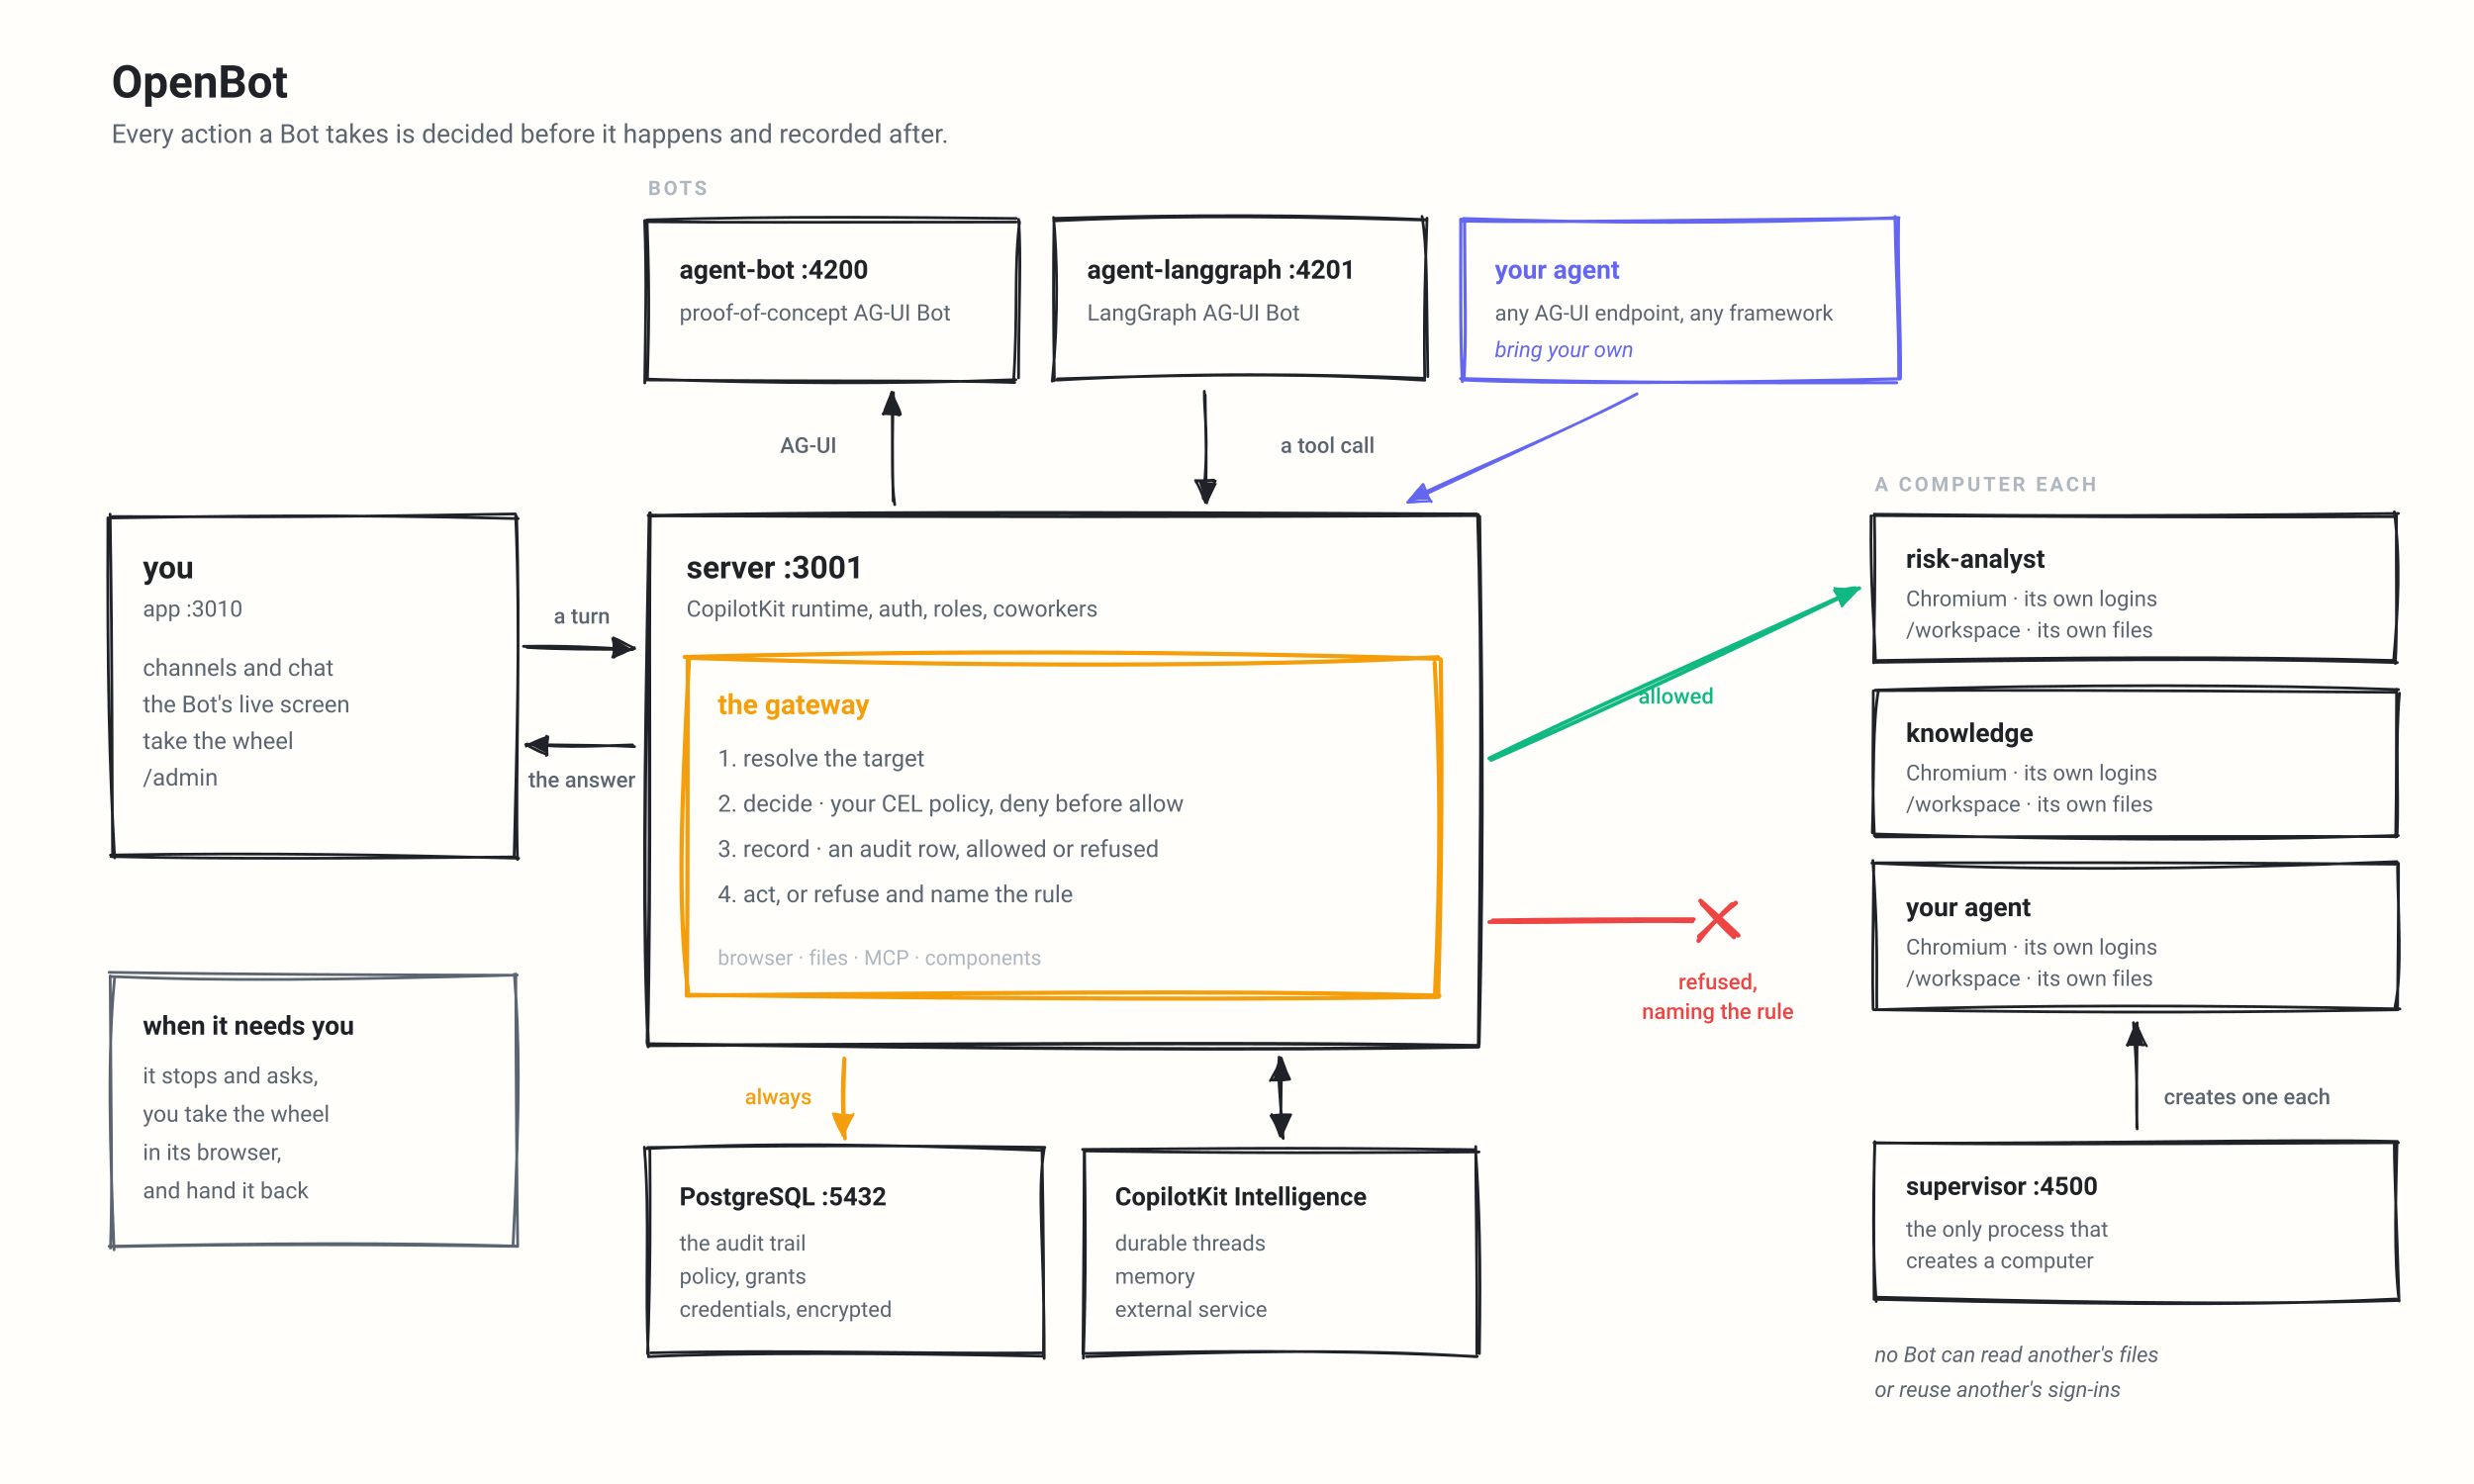
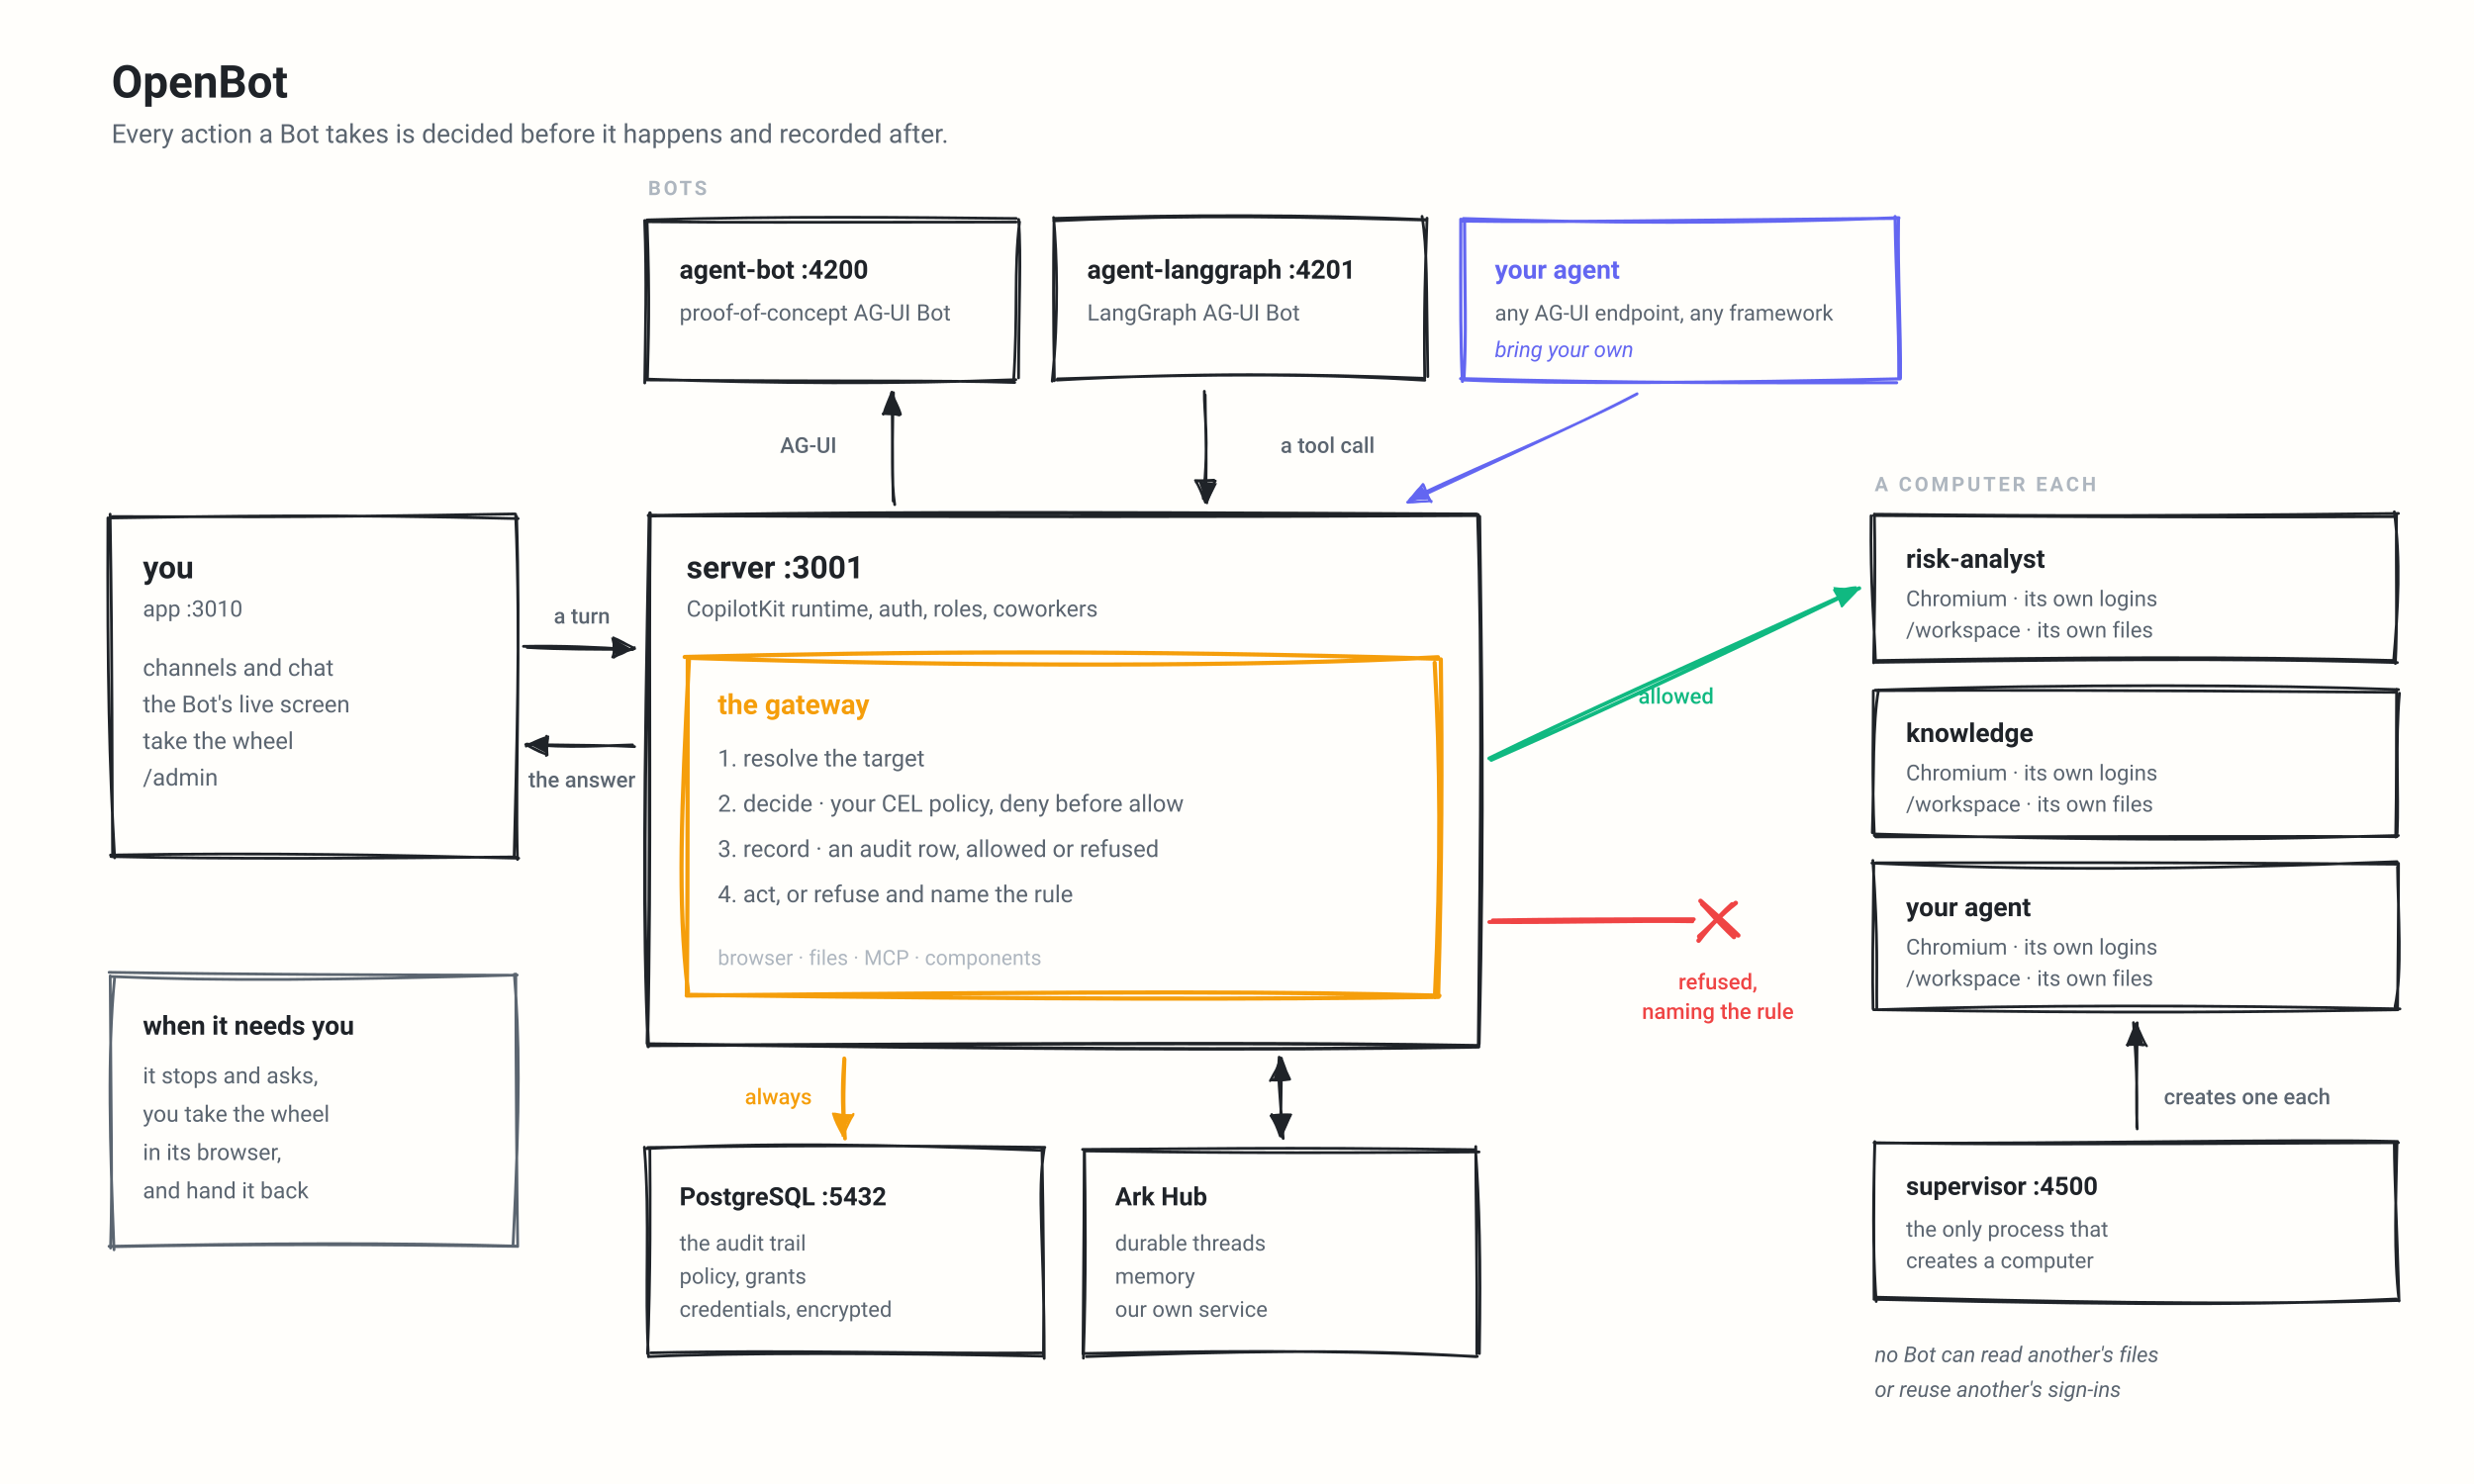
<svg xmlns="http://www.w3.org/2000/svg" viewBox="0 0 1420 852" width="1420" height="852" role="img">
  <rect width="1420" height="852" fill="#fffefb" />
  <text x="64" y="56" font-family="ui-sans-serif, -apple-system, &quot;Segoe UI&quot;, Roboto, &quot;Helvetica Neue&quot;, Arial, sans-serif" font-size="26" font-weight="700" fill="#1f2328" text-anchor="start">OpenBot</text>
  <text x="64" y="82" font-family="ui-sans-serif, -apple-system, &quot;Segoe UI&quot;, Roboto, &quot;Helvetica Neue&quot;, Arial, sans-serif" font-size="15" font-weight="400" fill="#5b6570" text-anchor="start">Every action a Bot takes is decided before it happens and recorded after.</text>
  <text x="372" y="112" font-family="ui-sans-serif, -apple-system, &quot;Segoe UI&quot;, Roboto, &quot;Helvetica Neue&quot;, Arial, sans-serif" font-size="11.5" font-weight="700" fill="#aeb6bf" text-anchor="start" letter-spacing="1.6">BOTS</text>
  <path d="M372.459 127.308 C414.776 127.759, 457.833 127.659, 583.253 127.486 M371.314 126.253 C447.726 123.952, 521.852 124.774, 583.301 125.438 M585.18 127.408 C581.847 154.688, 584.381 180.293, 581.723 219.523 M584.696 125.99 C586.201 148.555, 584.777 172.618, 584.612 216.954 M582.408 219.6 C539.665 218.165, 492.998 219.168, 370.501 218.146 M583.078 217.972 C513.37 220.622, 442.975 220.187, 372.597 217.689 M370.055 219.859 C370.41 190.429, 371.297 160.605, 370.005 126.592 M371.604 217.781 C372.11 196.383, 373.111 173.91, 371.39 126.774" fill="none" stroke="#1f2328" stroke-width="1.6" stroke-linecap="round" stroke-linejoin="round" />
  <text x="390" y="160" font-family="ui-sans-serif, -apple-system, &quot;Segoe UI&quot;, Roboto, &quot;Helvetica Neue&quot;, Arial, sans-serif" font-size="15" font-weight="650" fill="#1f2328" text-anchor="start">agent-bot :4200</text>
  <text x="390" y="184" font-family="ui-sans-serif, -apple-system, &quot;Segoe UI&quot;, Roboto, &quot;Helvetica Neue&quot;, Arial, sans-serif" font-size="13" font-weight="400" fill="#5b6570" text-anchor="start">proof-of-concept AG-UI Bot</text>
  <path d="M604.775 126.801 C658.569 124.359, 709.445 123.363, 818.891 126.358 M605.577 125.367 C679.366 123.25, 752.602 123.122, 818.68 126.114 M816.214 124.226 C819.302 143.22, 818.592 161.637, 819.527 216.19 M819.073 125.246 C818.107 152.739, 817.177 180.29, 817.73 217.344 M816.418 217.164 C751.831 214.654, 687.014 213.821, 606.693 218.223 M817.783 218.312 C761.132 214.755, 702.33 214.284, 606.957 217.525 M603.944 218.849 C607.774 180.817, 606.609 145.481, 604.742 124.888 M605.182 218.568 C604.532 185.138, 604.558 150.418, 604.979 127.026" fill="none" stroke="#1f2328" stroke-width="1.6" stroke-linecap="round" stroke-linejoin="round" />
  <text x="624" y="160" font-family="ui-sans-serif, -apple-system, &quot;Segoe UI&quot;, Roboto, &quot;Helvetica Neue&quot;, Arial, sans-serif" font-size="15" font-weight="650" fill="#1f2328" text-anchor="start">agent-langgraph :4201</text>
  <text x="624" y="184" font-family="ui-sans-serif, -apple-system, &quot;Segoe UI&quot;, Roboto, &quot;Helvetica Neue&quot;, Arial, sans-serif" font-size="13" font-weight="400" fill="#5b6570" text-anchor="start">LangGraph AG-UI Bot</text>
  <path d="M839.906 125.519 C917.269 128.1, 995.613 128.589, 1089.89 125.008 M839.221 126.903 C898.423 127.697, 957.675 126.537, 1089.867 125.323 M1087.726 124.33 C1088.194 156.991, 1089.996 184.306, 1089.874 216.835 M1089.658 125.969 C1089.12 156.892, 1091.049 189.556, 1090.784 217.05 M1088.611 219.723 C1012.727 219.721, 934.839 220.149, 838.354 217.387 M1090.652 217.49 C991.343 219.886, 890.466 220.45, 840.771 218.144 M839.382 218.97 C838.286 197.424, 838.387 177.494, 838.441 125.879 M840.237 218.084 C841.74 192.565, 840.685 167.963, 840.605 125.642" fill="none" stroke="#6366f1" stroke-width="1.8" stroke-linecap="round" stroke-linejoin="round" />
  <text x="858" y="160" font-family="ui-sans-serif, -apple-system, &quot;Segoe UI&quot;, Roboto, &quot;Helvetica Neue&quot;, Arial, sans-serif" font-size="15" font-weight="650" fill="#6366f1" text-anchor="start">your agent</text>
  <text x="858" y="184" font-family="ui-sans-serif, -apple-system, &quot;Segoe UI&quot;, Roboto, &quot;Helvetica Neue&quot;, Arial, sans-serif" font-size="12.5" font-weight="400" fill="#5b6570" text-anchor="start">any AG-UI endpoint, any framework</text>
  <text x="858" y="205" font-family="ui-sans-serif, -apple-system, &quot;Segoe UI&quot;, Roboto, &quot;Helvetica Neue&quot;, Arial, sans-serif" font-size="12.5" font-weight="400" fill="#6366f1" text-anchor="start" font-style="italic">bring your own</text>
  <path d="M63.298 297.379 C127.123 296.37, 191.551 295.131, 297.404 297.747 M64.666 296.566 C112.324 296.547, 160.372 297.472, 295.569 295.049 M295.945 295.212 C299.226 371.004, 295.585 443.025, 297.015 493.427 M296.53 296.524 C298.567 364.901, 296.521 432.804, 295.105 491.936 M297.697 492.735 C224.971 490.885, 153.533 489.401, 63.433 490.908 M295.602 491.99 C211.51 492.823, 126.369 493.289, 63.698 491.771 M65.799 492.517 C62.784 439.721, 61.525 387.807, 61.942 297.343 M64.639 491.875 C64.125 439.873, 64.666 388.663, 63.212 295.214" fill="none" stroke="#1f2328" stroke-width="1.6" stroke-linecap="round" stroke-linejoin="round" />
  <text x="82" y="332" font-family="ui-sans-serif, -apple-system, &quot;Segoe UI&quot;, Roboto, &quot;Helvetica Neue&quot;, Arial, sans-serif" font-size="18" font-weight="700" fill="#1f2328" text-anchor="start">you</text>
  <text x="82" y="354" font-family="ui-sans-serif, -apple-system, &quot;Segoe UI&quot;, Roboto, &quot;Helvetica Neue&quot;, Arial, sans-serif" font-size="13" font-weight="400" fill="#5b6570" text-anchor="start">app :3010</text>
  <text x="82" y="388" font-family="ui-sans-serif, -apple-system, &quot;Segoe UI&quot;, Roboto, &quot;Helvetica Neue&quot;, Arial, sans-serif" font-size="13.5" font-weight="400" fill="#5b6570" text-anchor="start">channels and chat</text>
  <text x="82" y="409" font-family="ui-sans-serif, -apple-system, &quot;Segoe UI&quot;, Roboto, &quot;Helvetica Neue&quot;, Arial, sans-serif" font-size="13.5" font-weight="400" fill="#5b6570" text-anchor="start">the Bot's live screen</text>
  <text x="82" y="430" font-family="ui-sans-serif, -apple-system, &quot;Segoe UI&quot;, Roboto, &quot;Helvetica Neue&quot;, Arial, sans-serif" font-size="13.5" font-weight="400" fill="#5b6570" text-anchor="start">take the wheel</text>
  <text x="82" y="451" font-family="ui-sans-serif, -apple-system, &quot;Segoe UI&quot;, Roboto, &quot;Helvetica Neue&quot;, Arial, sans-serif" font-size="13.5" font-weight="400" fill="#5b6570" text-anchor="start">/admin</text>
  <path d="M62.618 558.233 C140.549 559.474, 219.315 559.708, 294.366 559.89 M64.03 560.67 C128.766 563.401, 192.675 562.61, 296.849 559.797 M295.214 559.326 C298.099 595.183, 298.646 631.395, 294.505 714.323 M296.054 559.219 C296.111 618.911, 296.668 680.904, 297.139 715.631 M297.08 715.436 C224.63 713.31, 152.946 713.751, 62.575 715.523 M296.772 715.583 C216.573 714.389, 136.859 714.234, 64.773 715.767 M65.457 717.532 C63.099 657.93, 61.582 604.659, 65.744 561.775 M63.45 716.542 C64.656 678.279, 63.682 641.271, 63.249 560.292" fill="none" stroke="#5b6570" stroke-width="1.6" stroke-linecap="round" stroke-linejoin="round" />
  <text x="82" y="594" font-family="ui-sans-serif, -apple-system, &quot;Segoe UI&quot;, Roboto, &quot;Helvetica Neue&quot;, Arial, sans-serif" font-size="15" font-weight="650" fill="#1f2328" text-anchor="start">when it needs you</text>
  <text x="82" y="622" font-family="ui-sans-serif, -apple-system, &quot;Segoe UI&quot;, Roboto, &quot;Helvetica Neue&quot;, Arial, sans-serif" font-size="13" font-weight="400" fill="#5b6570" text-anchor="start">it stops and asks,</text>
  <text x="82" y="644" font-family="ui-sans-serif, -apple-system, &quot;Segoe UI&quot;, Roboto, &quot;Helvetica Neue&quot;, Arial, sans-serif" font-size="13" font-weight="400" fill="#5b6570" text-anchor="start">you take the wheel</text>
  <text x="82" y="666" font-family="ui-sans-serif, -apple-system, &quot;Segoe UI&quot;, Roboto, &quot;Helvetica Neue&quot;, Arial, sans-serif" font-size="13" font-weight="400" fill="#5b6570" text-anchor="start">in its browser,</text>
  <text x="82" y="688" font-family="ui-sans-serif, -apple-system, &quot;Segoe UI&quot;, Roboto, &quot;Helvetica Neue&quot;, Arial, sans-serif" font-size="13" font-weight="400" fill="#5b6570" text-anchor="start">and hand it back</text>
  <path d="M372.666 296.114 C472.135 294.19, 573.463 293.818, 847.536 295.282 M372.242 295.947 C534.935 296.615, 698.176 296.701, 848.25 295.81 M849.137 296.56 C850.056 378.356, 852.059 463.115, 848.826 599.328 M848.261 295.527 C851.032 381.47, 849.981 467.878, 848.684 600.34 M848.664 601.006 C715.902 603.305, 584.808 602.01, 372.817 599.429 M848.373 600.375 C749.185 598.589, 650.133 598.995, 371.913 600.183 M371.57 599.054 C373.88 492.79, 372.028 388.131, 373.064 294.576 M372.084 600.81 C369.066 529.712, 369.759 460.592, 372.727 295.705" fill="none" stroke="#1f2328" stroke-width="2" stroke-linecap="round" stroke-linejoin="round" />
  <text x="394" y="332" font-family="ui-sans-serif, -apple-system, &quot;Segoe UI&quot;, Roboto, &quot;Helvetica Neue&quot;, Arial, sans-serif" font-size="18" font-weight="700" fill="#1f2328" text-anchor="start">server :3001</text>
  <text x="394" y="354" font-family="ui-sans-serif, -apple-system, &quot;Segoe UI&quot;, Roboto, &quot;Helvetica Neue&quot;, Arial, sans-serif" font-size="13" font-weight="400" fill="#5b6570" text-anchor="start">CopilotKit runtime, auth, roles, coworkers</text>
  <path d="M392.995 377.179 C519.336 374.094, 643.5 372.982, 825.313 378.201 M394.647 377.676 C558.901 383.001, 724.277 382.766, 825.351 377.308 M823.457 380.547 C826.71 436.629, 827.253 494.809, 823.598 572.51 M826.984 378.566 C827.643 436.463, 827.588 494.995, 825.464 571.348 M825.71 572.346 C719.046 573.788, 612.091 573.859, 395.198 571.165 M826.188 571.632 C739.258 569.259, 651.788 569.13, 394.171 571.58 M394.911 569.247 C388.689 516.669, 391.217 465.314, 395.407 379.242 M394.24 571.586 C394.847 500.406, 394.544 428.899, 394.773 378.821" fill="none" stroke="#f59e0b" stroke-width="2.4" stroke-linecap="round" stroke-linejoin="round" />
  <text x="412" y="410" font-family="ui-sans-serif, -apple-system, &quot;Segoe UI&quot;, Roboto, &quot;Helvetica Neue&quot;, Arial, sans-serif" font-size="16" font-weight="700" fill="#f59e0b" text-anchor="start">the gateway</text>
  <text x="412" y="440" font-family="ui-sans-serif, -apple-system, &quot;Segoe UI&quot;, Roboto, &quot;Helvetica Neue&quot;, Arial, sans-serif" font-size="13.5" font-weight="400" fill="#5b6570" text-anchor="start">1.  resolve the target</text>
  <text x="412" y="466" font-family="ui-sans-serif, -apple-system, &quot;Segoe UI&quot;, Roboto, &quot;Helvetica Neue&quot;, Arial, sans-serif" font-size="13.5" font-weight="400" fill="#5b6570" text-anchor="start">2.  decide  ·  your CEL policy, deny before allow</text>
  <text x="412" y="492" font-family="ui-sans-serif, -apple-system, &quot;Segoe UI&quot;, Roboto, &quot;Helvetica Neue&quot;, Arial, sans-serif" font-size="13.5" font-weight="400" fill="#5b6570" text-anchor="start">3.  record  ·  an audit row, allowed or refused</text>
  <text x="412" y="518" font-family="ui-sans-serif, -apple-system, &quot;Segoe UI&quot;, Roboto, &quot;Helvetica Neue&quot;, Arial, sans-serif" font-size="13.5" font-weight="400" fill="#5b6570" text-anchor="start">4.  act, or refuse and name the rule</text>
  <text x="412" y="554" font-family="ui-sans-serif, -apple-system, &quot;Segoe UI&quot;, Roboto, &quot;Helvetica Neue&quot;, Arial, sans-serif" font-size="12" font-weight="400" fill="#aeb6bf" text-anchor="start">browser · files · MCP · components</text>
  <text x="1076" y="282" font-family="ui-sans-serif, -apple-system, &quot;Segoe UI&quot;, Roboto, &quot;Helvetica Neue&quot;, Arial, sans-serif" font-size="11.5" font-weight="700" fill="#aeb6bf" text-anchor="start" letter-spacing="1.6">A COMPUTER EACH</text>
  <path d="M1076.763 295.232 C1140.317 295.761, 1202.844 296.835, 1376.637 294.774 M1075.407 295.99 C1161.641 296.389, 1246.864 297.226, 1375.172 296.616 M1374.263 293.828 C1377.874 321.874, 1376.554 348.479, 1373.84 379.854 M1375.528 295.832 C1375.132 328.574, 1376.084 359.577, 1374.867 380.933 M1374.518 379.209 C1285.534 376.82, 1190.836 377.327, 1077.075 379.237 M1376.021 380.401 C1312.647 378.627, 1248.662 377.819, 1075.793 380.269 M1076.472 379.818 C1075.826 358.205, 1073.45 336.891, 1073.924 296.15 M1075.405 380.533 C1075.717 357.427, 1076.542 335.367, 1075.857 295.111" fill="none" stroke="#1f2328" stroke-width="1.6" stroke-linecap="round" stroke-linejoin="round" />
  <text x="1094" y="326" font-family="ui-sans-serif, -apple-system, &quot;Segoe UI&quot;, Roboto, &quot;Helvetica Neue&quot;, Arial, sans-serif" font-size="15" font-weight="650" fill="#1f2328" text-anchor="start">risk-analyst</text>
  <text x="1094" y="348" font-family="ui-sans-serif, -apple-system, &quot;Segoe UI&quot;, Roboto, &quot;Helvetica Neue&quot;, Arial, sans-serif" font-size="12.5" font-weight="400" fill="#5b6570" text-anchor="start">Chromium · its own logins</text>
  <text x="1094" y="366" font-family="ui-sans-serif, -apple-system, &quot;Segoe UI&quot;, Roboto, &quot;Helvetica Neue&quot;, Arial, sans-serif" font-size="12.5" font-weight="400" fill="#5b6570" text-anchor="start">/workspace · its own files</text>
  <path d="M1076.883 396.513 C1140.348 396.245, 1202.038 396.093, 1375.539 397.481 M1076.24 396.233 C1188.403 392.577, 1302.942 393.128, 1376.68 395.909 M1377.225 398.007 C1374.754 426.075, 1376.883 456.166, 1375.92 478.307 M1375.565 395.67 C1375.371 422.038, 1375.645 449.677, 1375.057 480.57 M1376.576 479.685 C1311.647 481.285, 1247.368 483.897, 1076.375 478.825 M1375.831 480.326 C1315.246 480.087, 1253.294 480.231, 1076.57 480.468 M1074.663 478.062 C1075.614 445.956, 1074.764 414.868, 1078.223 396.063 M1075.828 479.732 C1074.315 447.446, 1075.323 415.782, 1075.223 396.621" fill="none" stroke="#1f2328" stroke-width="1.6" stroke-linecap="round" stroke-linejoin="round" />
  <text x="1094" y="426" font-family="ui-sans-serif, -apple-system, &quot;Segoe UI&quot;, Roboto, &quot;Helvetica Neue&quot;, Arial, sans-serif" font-size="15" font-weight="650" fill="#1f2328" text-anchor="start">knowledge</text>
  <text x="1094" y="448" font-family="ui-sans-serif, -apple-system, &quot;Segoe UI&quot;, Roboto, &quot;Helvetica Neue&quot;, Arial, sans-serif" font-size="12.5" font-weight="400" fill="#5b6570" text-anchor="start">Chromium · its own logins</text>
  <text x="1094" y="466" font-family="ui-sans-serif, -apple-system, &quot;Segoe UI&quot;, Roboto, &quot;Helvetica Neue&quot;, Arial, sans-serif" font-size="12.5" font-weight="400" fill="#5b6570" text-anchor="start">/workspace · its own files</text>
  <path d="M1074.44 495.524 C1164.467 499.764, 1252.122 499.594, 1375.836 494.7 M1076.513 495.394 C1151.903 495.391, 1226.585 494.864, 1376.338 496.16 M1376.11 497.68 C1376.42 524.439, 1378.941 558.637, 1374.685 577.905 M1376.666 495.651 C1376.729 528.994, 1376.234 559.998, 1376.118 579.303 M1377.503 579.234 C1268.277 576.984, 1163.984 576.9, 1076.245 579.724 M1376.292 579.737 C1300.1 580.963, 1222.024 582.025, 1075.367 579.682 M1077.231 578.596 C1076.964 558.201, 1078.149 541.462, 1074.961 494.006 M1075.078 579.21 C1074.618 559.591, 1074.973 539.596, 1075.498 495.419" fill="none" stroke="#1f2328" stroke-width="1.6" stroke-linecap="round" stroke-linejoin="round" />
  <text x="1094" y="526" font-family="ui-sans-serif, -apple-system, &quot;Segoe UI&quot;, Roboto, &quot;Helvetica Neue&quot;, Arial, sans-serif" font-size="15" font-weight="650" fill="#1f2328" text-anchor="start">your agent</text>
  <text x="1094" y="548" font-family="ui-sans-serif, -apple-system, &quot;Segoe UI&quot;, Roboto, &quot;Helvetica Neue&quot;, Arial, sans-serif" font-size="12.5" font-weight="400" fill="#5b6570" text-anchor="start">Chromium · its own logins</text>
  <text x="1094" y="566" font-family="ui-sans-serif, -apple-system, &quot;Segoe UI&quot;, Roboto, &quot;Helvetica Neue&quot;, Arial, sans-serif" font-size="12.5" font-weight="400" fill="#5b6570" text-anchor="start">/workspace · its own files</text>
  <path d="M1077.357 656.26 C1194.2 656.732, 1312.851 653.825, 1376.117 655.334 M1075.646 656.045 C1135.848 657.072, 1197.565 657.017, 1376.614 656.043 M1374.266 656.815 C1374.406 677.991, 1375.635 701.809, 1376.954 746.523 M1375.783 657.009 C1375.211 687.704, 1373.842 720.785, 1376.991 746.922 M1377.085 746.638 C1273.857 749.611, 1172.16 747.084, 1076.543 744.744 M1375.264 745.784 C1313.941 748.653, 1251.005 749.993, 1075.609 745.959 M1076.882 747.21 C1075.536 727.358, 1074.656 702.762, 1076.12 656.262 M1075.659 745.756 C1075.595 716.384, 1075.204 686.048, 1076.063 655.435" fill="none" stroke="#1f2328" stroke-width="1.6" stroke-linecap="round" stroke-linejoin="round" />
  <text x="1094" y="686" font-family="ui-sans-serif, -apple-system, &quot;Segoe UI&quot;, Roboto, &quot;Helvetica Neue&quot;, Arial, sans-serif" font-size="14.5" font-weight="650" fill="#1f2328" text-anchor="start">supervisor :4500</text>
  <text x="1094" y="710" font-family="ui-sans-serif, -apple-system, &quot;Segoe UI&quot;, Roboto, &quot;Helvetica Neue&quot;, Arial, sans-serif" font-size="12.5" font-weight="400" fill="#5b6570" text-anchor="start">the only process that</text>
  <text x="1094" y="728" font-family="ui-sans-serif, -apple-system, &quot;Segoe UI&quot;, Roboto, &quot;Helvetica Neue&quot;, Arial, sans-serif" font-size="12.5" font-weight="400" fill="#5b6570" text-anchor="start">creates a computer</text>
  <text x="1076" y="782" font-family="ui-sans-serif, -apple-system, &quot;Segoe UI&quot;, Roboto, &quot;Helvetica Neue&quot;, Arial, sans-serif" font-size="12.5" font-weight="400" fill="#5b6570" text-anchor="start" font-style="italic">no Bot can read another's files</text>
  <text x="1076" y="802" font-family="ui-sans-serif, -apple-system, &quot;Segoe UI&quot;, Roboto, &quot;Helvetica Neue&quot;, Arial, sans-serif" font-size="12.5" font-weight="400" fill="#5b6570" text-anchor="start" font-style="italic">or reuse another's sign-ins</text>
  <path d="M371.777 658.805 C417.776 658.412, 468.086 657.015, 599.706 658.702 M371.178 659.458 C437.218 655.987, 504.352 656.811, 597.435 660.44 M599.383 659.188 C595.049 686.356, 599.357 710.49, 599.345 779.911 M598.071 659.583 C598.962 704.304, 599.218 750.45, 598.925 777.935 M597.987 776.728 C525.136 777.36, 452.393 774.839, 373.678 776.7 M598.801 778.611 C509.31 776.733, 420.674 776.568, 372.965 778.843 M372.206 778.979 C369.89 740.844, 373.238 700.269, 369.86 658.632 M371.662 777.05 C373.478 732.186, 373.222 686.581, 372.991 659.236" fill="none" stroke="#1f2328" stroke-width="1.6" stroke-linecap="round" stroke-linejoin="round" />
  <text x="390" y="692" font-family="ui-sans-serif, -apple-system, &quot;Segoe UI&quot;, Roboto, &quot;Helvetica Neue&quot;, Arial, sans-serif" font-size="14.5" font-weight="650" fill="#1f2328" text-anchor="start">PostgreSQL :5432</text>
  <text x="390" y="718" font-family="ui-sans-serif, -apple-system, &quot;Segoe UI&quot;, Roboto, &quot;Helvetica Neue&quot;, Arial, sans-serif" font-size="12.5" font-weight="400" fill="#5b6570" text-anchor="start">the audit trail</text>
  <text x="390" y="737" font-family="ui-sans-serif, -apple-system, &quot;Segoe UI&quot;, Roboto, &quot;Helvetica Neue&quot;, Arial, sans-serif" font-size="12.5" font-weight="400" fill="#5b6570" text-anchor="start">policy, grants</text>
  <text x="390" y="756" font-family="ui-sans-serif, -apple-system, &quot;Segoe UI&quot;, Roboto, &quot;Helvetica Neue&quot;, Arial, sans-serif" font-size="12.5" font-weight="400" fill="#5b6570" text-anchor="start">credentials, encrypted</text>
  <path d="M622.343 660.782 C681.26 661.649, 737.215 662.231, 848.923 661.357 M621.351 659.925 C678.01 659.716, 733.794 658.42, 847.143 660.07 M847.04 658.259 C847.016 689.535, 847.91 717.477, 847.638 777.189 M846.909 659.477 C849.043 691.444, 850.012 721.216, 849.132 777.104 M847.16 778.905 C776.306 774.222, 704.583 775.916, 623.637 778.876 M847.915 778.799 C789.708 776.053, 730.565 774.786, 622.452 777.061 M621.837 779.758 C623.514 733.241, 622.894 687.844, 622.494 661.839 M621.592 777.431 C621.711 749.12, 622.179 722.136, 622.312 660.381" fill="none" stroke="#1f2328" stroke-width="1.6" stroke-linecap="round" stroke-linejoin="round" />
-   <text x="640" y="692" font-family="ui-sans-serif, -apple-system, &quot;Segoe UI&quot;, Roboto, &quot;Helvetica Neue&quot;, Arial, sans-serif" font-size="14.5" font-weight="650" fill="#1f2328" text-anchor="start">CopilotKit Intelligence</text>
+   <text x="640" y="692" font-family="ui-sans-serif, -apple-system, &quot;Segoe UI&quot;, Roboto, &quot;Helvetica Neue&quot;, Arial, sans-serif" font-size="14.5" font-weight="650" fill="#1f2328" text-anchor="start">Ark Hub</text>
  <text x="640" y="718" font-family="ui-sans-serif, -apple-system, &quot;Segoe UI&quot;, Roboto, &quot;Helvetica Neue&quot;, Arial, sans-serif" font-size="12.5" font-weight="400" fill="#5b6570" text-anchor="start">durable threads</text>
  <text x="640" y="737" font-family="ui-sans-serif, -apple-system, &quot;Segoe UI&quot;, Roboto, &quot;Helvetica Neue&quot;, Arial, sans-serif" font-size="12.5" font-weight="400" fill="#5b6570" text-anchor="start">memory</text>
-   <text x="640" y="756" font-family="ui-sans-serif, -apple-system, &quot;Segoe UI&quot;, Roboto, &quot;Helvetica Neue&quot;, Arial, sans-serif" font-size="12.5" font-weight="400" fill="#5b6570" text-anchor="start">external service</text>
+   <text x="640" y="756" font-family="ui-sans-serif, -apple-system, &quot;Segoe UI&quot;, Roboto, &quot;Helvetica Neue&quot;, Arial, sans-serif" font-size="12.5" font-weight="400" fill="#5b6570" text-anchor="start">our own service</text>
  <path d="M300.459 371.081 C322.483 370.675, 341.703 371.491, 362.787 372.913 M302.562 371.709 C322.382 372.872, 340.89 372.709, 363.176 372.881" fill="none" stroke="#1f2328" stroke-width="1.6" stroke-linecap="round" stroke-linejoin="round" />
  <path d="M362.968 372.91 L353.066 376.355 L350.752 365.971" fill="#1f2328" stroke="none" stroke-width="0" stroke-linecap="round" stroke-linejoin="round" />
  <path d="M364.247 371.659 C360.726 372.497, 359.448 375.031, 352.689 376.691 M364.418 372.445 C361.357 373.162, 357.545 374.366, 352.177 377.479 M351.514 377.304 C352.726 374.793, 352.528 371.402, 352.102 366.022 M352.416 377.508 C352.497 374.745, 351.902 372.195, 352.452 367.064 M351.912 366.149 C355.565 367.27, 357.886 369.151, 363.576 371.841 M352.092 366.65 C356.511 368.738, 360.633 370.48, 363.95 371.938" fill="none" stroke="#1f2328" stroke-width="1.3" stroke-linecap="round" stroke-linejoin="round" />
  <text x="334" y="358" font-family="ui-sans-serif, -apple-system, &quot;Segoe UI&quot;, Roboto, &quot;Helvetica Neue&quot;, Arial, sans-serif" font-size="12.5" font-weight="500" fill="#5b6570" text-anchor="middle">a turn</text>
  <path d="M363.068 427.645 C345.603 428.088, 325.869 429.639, 302.33 427.178 M364.218 428.653 C350.267 427.862, 336.762 427.958, 301.75 427.45" fill="none" stroke="#1f2328" stroke-width="1.6" stroke-linecap="round" stroke-linejoin="round" />
  <path d="M302.923 426.868 L315.235 423.326 L314.041 432.665" fill="#1f2328" stroke="none" stroke-width="0" stroke-linecap="round" stroke-linejoin="round" />
  <path d="M301.93 428.52 C304.793 427.187, 308.452 425.188, 313.043 423.472 M302.124 428.234 C305.489 426.501, 308.553 424.911, 314.048 423.028 M314.608 422.877 C313.278 425.021, 313.373 429.174, 313.478 433.884 M313.647 422.508 C313.805 426.683, 313.93 430.649, 314.173 433.511 M314.09 433.467 C308.654 430.694, 304.914 428.921, 302.055 427.514 M314.135 433.163 C311.251 432.47, 308.928 431.515, 302.349 427.855" fill="none" stroke="#1f2328" stroke-width="1.3" stroke-linecap="round" stroke-linejoin="round" />
  <text x="334" y="452" font-family="ui-sans-serif, -apple-system, &quot;Segoe UI&quot;, Roboto, &quot;Helvetica Neue&quot;, Arial, sans-serif" font-size="12.5" font-weight="500" fill="#5b6570" text-anchor="middle">the answer</text>
  <path d="M513.536 289.712 C511.435 275.794, 512.654 260.667, 511.957 225.248 M512.65 287.68 C512.072 264.124, 512.188 240.904, 512.833 225.458" fill="none" stroke="#1f2328" stroke-width="1.6" stroke-linecap="round" stroke-linejoin="round" />
  <path d="M512.127 225.261 L516.472 239.158 L507.276 237.121" fill="#1f2328" stroke="none" stroke-width="0" stroke-linecap="round" stroke-linejoin="round" />
  <path d="M511.846 225.102 C513.551 228.908, 514.157 232.189, 516.502 238.244 M511.815 225.627 C513.445 229.825, 515.425 232.806, 516.886 237.458 M516.642 237.841 C513.437 237.793, 510.459 237.99, 507.008 237.313 M516.996 237.92 C514.665 237.534, 512.077 238.009, 506.709 237.538 M507.049 237.621 C508.444 233.505, 511.243 228.949, 511.463 225.608 M506.975 237.984 C508.344 233.28, 510.729 228.18, 511.645 225.767" fill="none" stroke="#1f2328" stroke-width="1.3" stroke-linecap="round" stroke-linejoin="round" />
  <text x="464" y="260" font-family="ui-sans-serif, -apple-system, &quot;Segoe UI&quot;, Roboto, &quot;Helvetica Neue&quot;, Arial, sans-serif" font-size="12.5" font-weight="500" fill="#5b6570" text-anchor="middle">AG-UI</text>
  <path d="M691.261 224.658 C690.997 237.77, 694.183 250.276, 690.65 286.236 M691.738 226.702 C691.691 240.556, 692.815 254.062, 691.981 288.381" fill="none" stroke="#1f2328" stroke-width="1.6" stroke-linecap="round" stroke-linejoin="round" />
  <path d="M692.642 289.267 L688.042 276.452 L698.539 277.457" fill="#1f2328" stroke="none" stroke-width="0" stroke-linecap="round" stroke-linejoin="round" />
  <path d="M692.822 288.815 C691.523 285.603, 689.439 282.064, 686.664 276.426 M691.717 288.258 C689.622 283.177, 687.933 278.581, 686.335 276.581 M686 275.779 C689.905 275.973, 694.397 275.664, 696.733 275.543 M686.939 276.24 C688.733 276.143, 691.448 276.177, 697.438 276.227 M696.858 275.57 C696.877 279.452, 695.28 280.883, 692.644 288.724 M697.688 276.071 C695.759 279.422, 693.983 282.384, 691.864 288.354" fill="none" stroke="#1f2328" stroke-width="1.3" stroke-linecap="round" stroke-linejoin="round" />
  <text x="762" y="260" font-family="ui-sans-serif, -apple-system, &quot;Segoe UI&quot;, Roboto, &quot;Helvetica Neue&quot;, Arial, sans-serif" font-size="12.5" font-weight="500" fill="#5b6570" text-anchor="middle">a tool call</text>
  <path d="M939.629 226.236 C901.206 246.445, 861.841 261.77, 809.788 286.265 M939.655 226.006 C908.73 242.253, 876.176 256.531, 808.156 288.461" fill="none" stroke="#6366f1" stroke-width="1.5" stroke-linecap="round" stroke-linejoin="round" />
  <path d="M808.051 287.461 L816.075 279.184 L821.15 286.649" fill="#6366f1" stroke="none" stroke-width="0" stroke-linecap="round" stroke-linejoin="round" />
  <path d="M808.613 287.361 C811.603 284.423, 813.837 280.408, 816.731 278.769 M808.348 288.104 C810.419 285.312, 813.426 282.211, 816.718 277.94 M817.037 278.208 C818.309 280.656, 818.392 283.006, 821.536 288.226 M816.85 278.011 C817.97 281.481, 819.416 285.015, 820.713 287.79 M821.641 287.69 C816.823 287.59, 811.576 288.571, 808.619 288.439 M821.071 287.671 C817.992 288.046, 814.807 287.921, 807.768 288.272" fill="none" stroke="#6366f1" stroke-width="1.3" stroke-linecap="round" stroke-linejoin="round" />
  <path d="M854.799 435.419 C909.661 408.647, 964.775 384.162, 1067.179 337.711 M855.936 436.272 C937.556 400.17, 1017.62 361.977, 1065.847 338.26" fill="none" stroke="#10b981" stroke-width="2.2" stroke-linecap="round" stroke-linejoin="round" />
  <path d="M1066.701 338.534 L1057.377 348.598 L1052.22 336.985" fill="#10b981" stroke="none" stroke-width="0" stroke-linecap="round" stroke-linejoin="round" />
  <path d="M1066.856 337.428 C1064.161 340.031, 1062.233 342.12, 1057.33 347.554 M1066.206 338.338 C1064.414 340.713, 1062.367 342.406, 1057.113 347.77 M1057.902 347.384 C1056.014 344.7, 1054.396 341.492, 1052.736 338.722 M1057.192 348.13 C1056.073 344.866, 1054.872 341.973, 1053.125 338.518 M1053.75 338.784 C1057.711 338.815, 1060.126 337.572, 1065.134 337.214 M1053.217 338.196 C1057.763 338.216, 1062.097 338.206, 1066.357 338.339" fill="none" stroke="#10b981" stroke-width="1.3" stroke-linecap="round" stroke-linejoin="round" />
  <text x="962" y="404" font-family="ui-sans-serif, -apple-system, &quot;Segoe UI&quot;, Roboto, &quot;Helvetica Neue&quot;, Arial, sans-serif" font-size="12.5" font-weight="500" fill="#10b981" text-anchor="middle">allowed</text>
  <path d="M854.81 529.363 C898.9 529.662, 939.514 528.35, 971.4 528.942 M856.782 528.412 C889.365 527.881, 922.048 527.723, 972.184 527.756" fill="none" stroke="#ef4444" stroke-width="2.2" stroke-linecap="round" stroke-linejoin="round" />
  <path d="M976.055 517.25 C980.719 521.492, 987.769 527.346, 997.703 537.032 M976.984 518.976 C981.155 522.966, 985.323 528.57, 995.243 537.936" fill="none" stroke="#ef4444" stroke-width="2.6" stroke-linecap="round" stroke-linejoin="round" />
  <path d="M994.175 519.23 C990.567 522.414, 981.136 531.819, 974.95 540.032 M996.259 518.42 C988.272 524.478, 981.814 532.086, 975.305 537.601" fill="none" stroke="#ef4444" stroke-width="2.6" stroke-linecap="round" stroke-linejoin="round" />
  <text x="986" y="568" font-family="ui-sans-serif, -apple-system, &quot;Segoe UI&quot;, Roboto, &quot;Helvetica Neue&quot;, Arial, sans-serif" font-size="12.5" font-weight="500" fill="#ef4444" text-anchor="middle">refused,</text>
  <text x="986" y="585" font-family="ui-sans-serif, -apple-system, &quot;Segoe UI&quot;, Roboto, &quot;Helvetica Neue&quot;, Arial, sans-serif" font-size="12.5" font-weight="500" fill="#ef4444" text-anchor="middle">naming the rule</text>
  <path d="M484.581 607.658 C483.801 619.416, 482.996 631.954, 485.004 653.636 M484.726 608.092 C484.374 620.297, 483.588 632.715, 484.867 651.955" fill="none" stroke="#f59e0b" stroke-width="2.2" stroke-linecap="round" stroke-linejoin="round" />
  <path d="M483.24 651.284 L478.926 639.404 L488.829 639.93" fill="#f59e0b" stroke="none" stroke-width="0" stroke-linecap="round" stroke-linejoin="round" />
  <path d="M483.634 651.429 C481.127 646.806, 479.487 643.836, 478.166 639.332 M483.992 651.954 C482.191 647.996, 480.414 644.409, 478.752 639.848 M479.146 639.42 C483.254 640.246, 486.222 640.648, 489.652 640.267 M478.636 640.21 C481.145 640.311, 482.934 640.213, 489.647 640.374 M489.827 639.561 C486.704 643.669, 485.947 648.401, 483.62 652.072 M489.66 640.204 C487.742 643.05, 486.627 646.078, 483.788 651.838" fill="none" stroke="#f59e0b" stroke-width="1.3" stroke-linecap="round" stroke-linejoin="round" />
  <text x="466" y="634" font-family="ui-sans-serif, -apple-system, &quot;Segoe UI&quot;, Roboto, &quot;Helvetica Neue&quot;, Arial, sans-serif" font-size="12.5" font-weight="500" fill="#f59e0b" text-anchor="end">always</text>
  <path d="M734.19 606.951 C733.395 617.579, 734.369 625.839, 736.522 653.615 M735.415 608.772 C735.683 623.727, 734.841 638.971, 735.209 651.306" fill="none" stroke="#1f2328" stroke-width="1.6" stroke-linecap="round" stroke-linejoin="round" />
  <path d="M736.126 652.256 L728.884 640.545 L741.685 639.703" fill="#1f2328" stroke="none" stroke-width="0" stroke-linecap="round" stroke-linejoin="round" />
  <path d="M735.803 652.888 C732.984 648.141, 731.838 644.138, 729.942 639.712 M734.731 652.314 C733.307 647.923, 731.561 643.753, 729.362 640.519 M730.321 640.384 C732.521 640.017, 736.012 639.764, 740.898 639.913 M729.981 640.274 C732.555 640.259, 735.536 640.017, 740.065 640.424 M740.483 640.469 C737.987 645.248, 735.624 649.069, 735.183 652.305 M740.575 640.539 C738.672 643.194, 737.906 646.204, 735.117 651.998" fill="none" stroke="#1f2328" stroke-width="1.3" stroke-linecap="round" stroke-linejoin="round" />
  <path d="M734.474 606.876 L739.771 619.266 L730.654 620.691" fill="#1f2328" stroke="none" stroke-width="0" stroke-linecap="round" stroke-linejoin="round" />
  <path d="M735.377 607.266 C737.242 612.318, 738.386 615.11, 739.761 619.406 M734.643 607.802 C737.037 612.051, 738.823 616.474, 740.373 619.6 M740.362 619.725 C736.288 620.409, 732.148 620.316, 729.11 620.155 M740.011 619.643 C736.244 619.825, 732.76 620.005, 729.407 619.737 M729.02 620.565 C731.285 615.865, 734.573 611.188, 735.705 607.645 M729.569 619.753 C732.294 615.444, 734.161 610.42, 734.653 607.852" fill="none" stroke="#1f2328" stroke-width="1.3" stroke-linecap="round" stroke-linejoin="round" />
  <path d="M1226.456 647.107 C1226.461 633.228, 1227.032 618.518, 1224.539 587.113 M1226.675 648.115 C1226.112 636.652, 1226.343 623.333, 1226.707 587.235" fill="none" stroke="#1f2328" stroke-width="1.6" stroke-linecap="round" stroke-linejoin="round" />
  <path d="M1227.074 587.444 L1230.501 600.728 L1220.898 599.301" fill="#1f2328" stroke="none" stroke-width="0" stroke-linecap="round" stroke-linejoin="round" />
  <path d="M1225.62 587.933 C1227.387 590.332, 1227.766 593.521, 1232.176 600.572 M1225.759 588.308 C1227.594 590.33, 1228.596 593.924, 1231.431 599.468 M1230.636 599.646 C1227.179 600.021, 1224.547 599.289, 1220.747 599.917 M1231.297 599.917 C1227.592 599.888, 1224.677 599.595, 1221.058 599.936 M1221.253 600.348 C1222.297 596.52, 1225.343 590.482, 1225.355 588.474 M1220.964 600.024 C1222.537 596.251, 1224.054 592.147, 1226.15 587.61" fill="none" stroke="#1f2328" stroke-width="1.3" stroke-linecap="round" stroke-linejoin="round" />
  <text x="1242" y="634" font-family="ui-sans-serif, -apple-system, &quot;Segoe UI&quot;, Roboto, &quot;Helvetica Neue&quot;, Arial, sans-serif" font-size="12.5" font-weight="500" fill="#5b6570" text-anchor="start">creates one each</text>
</svg>
